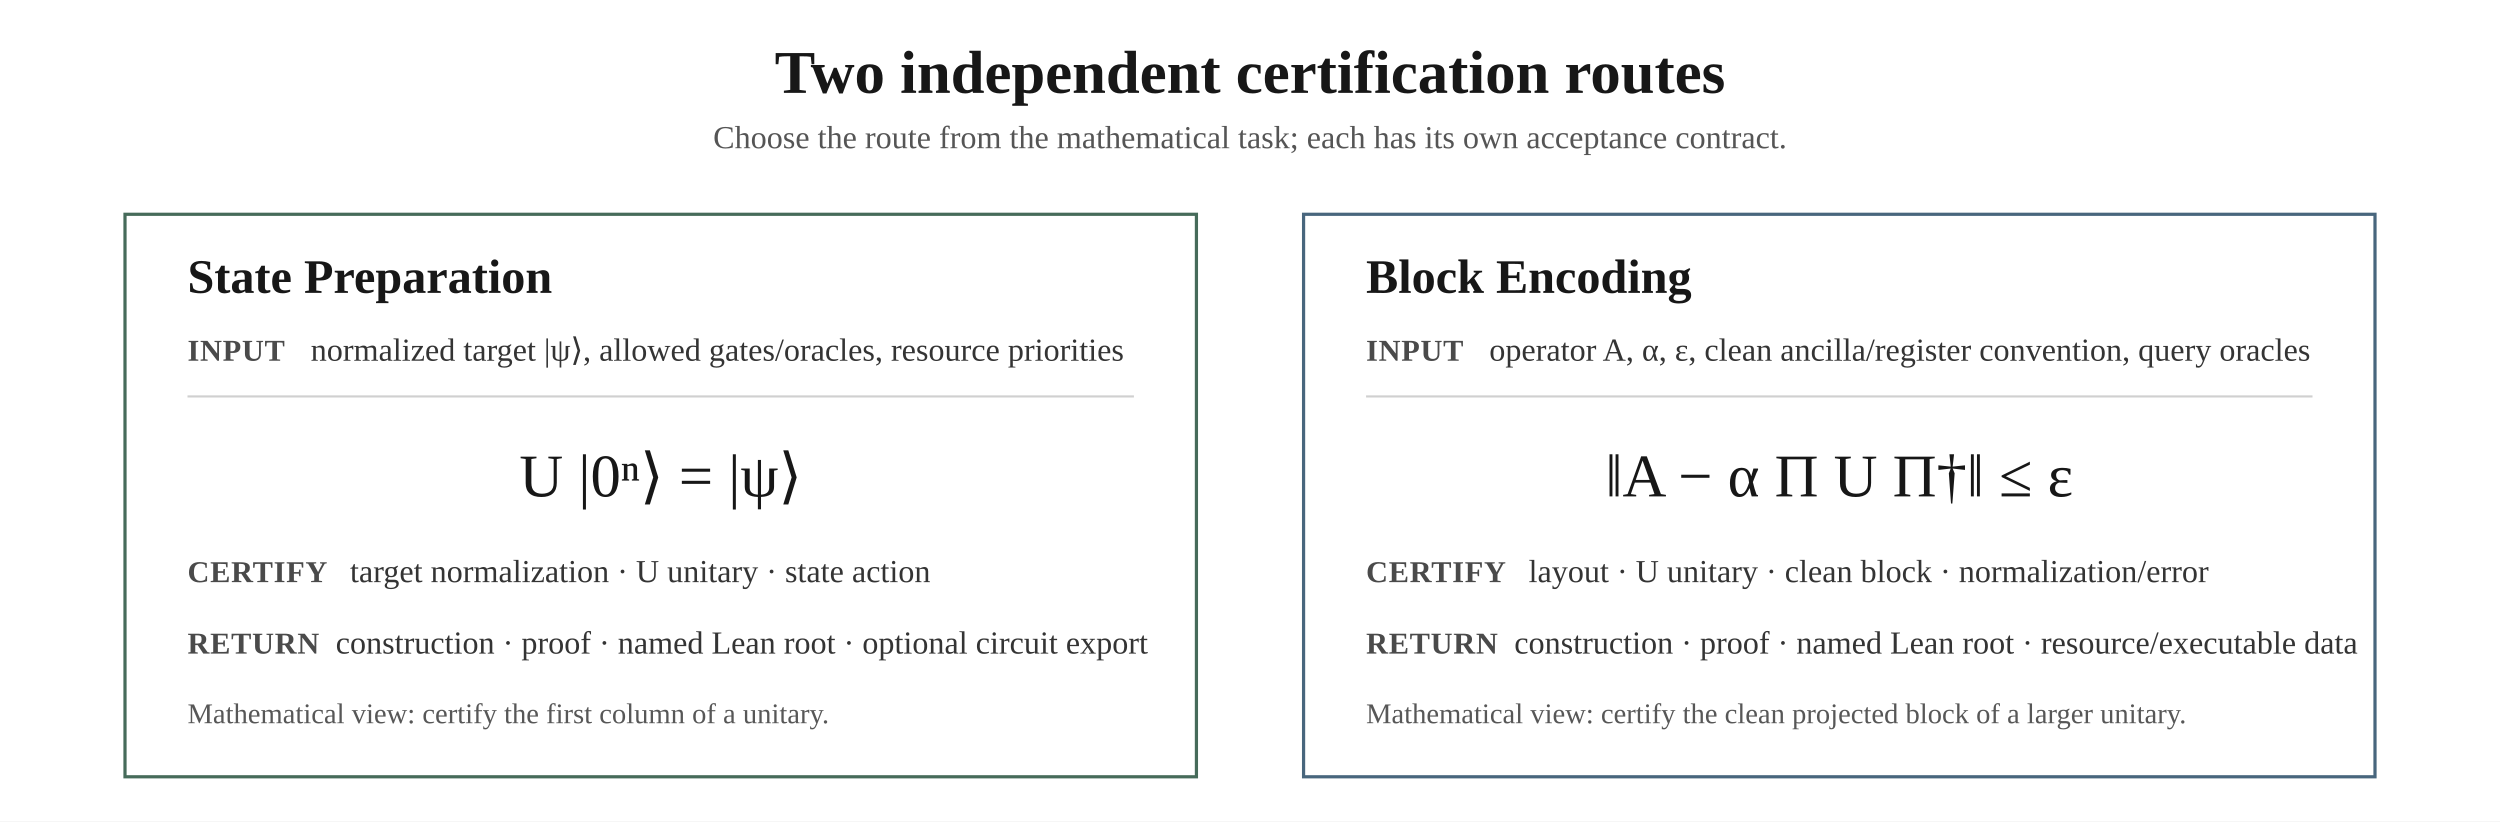
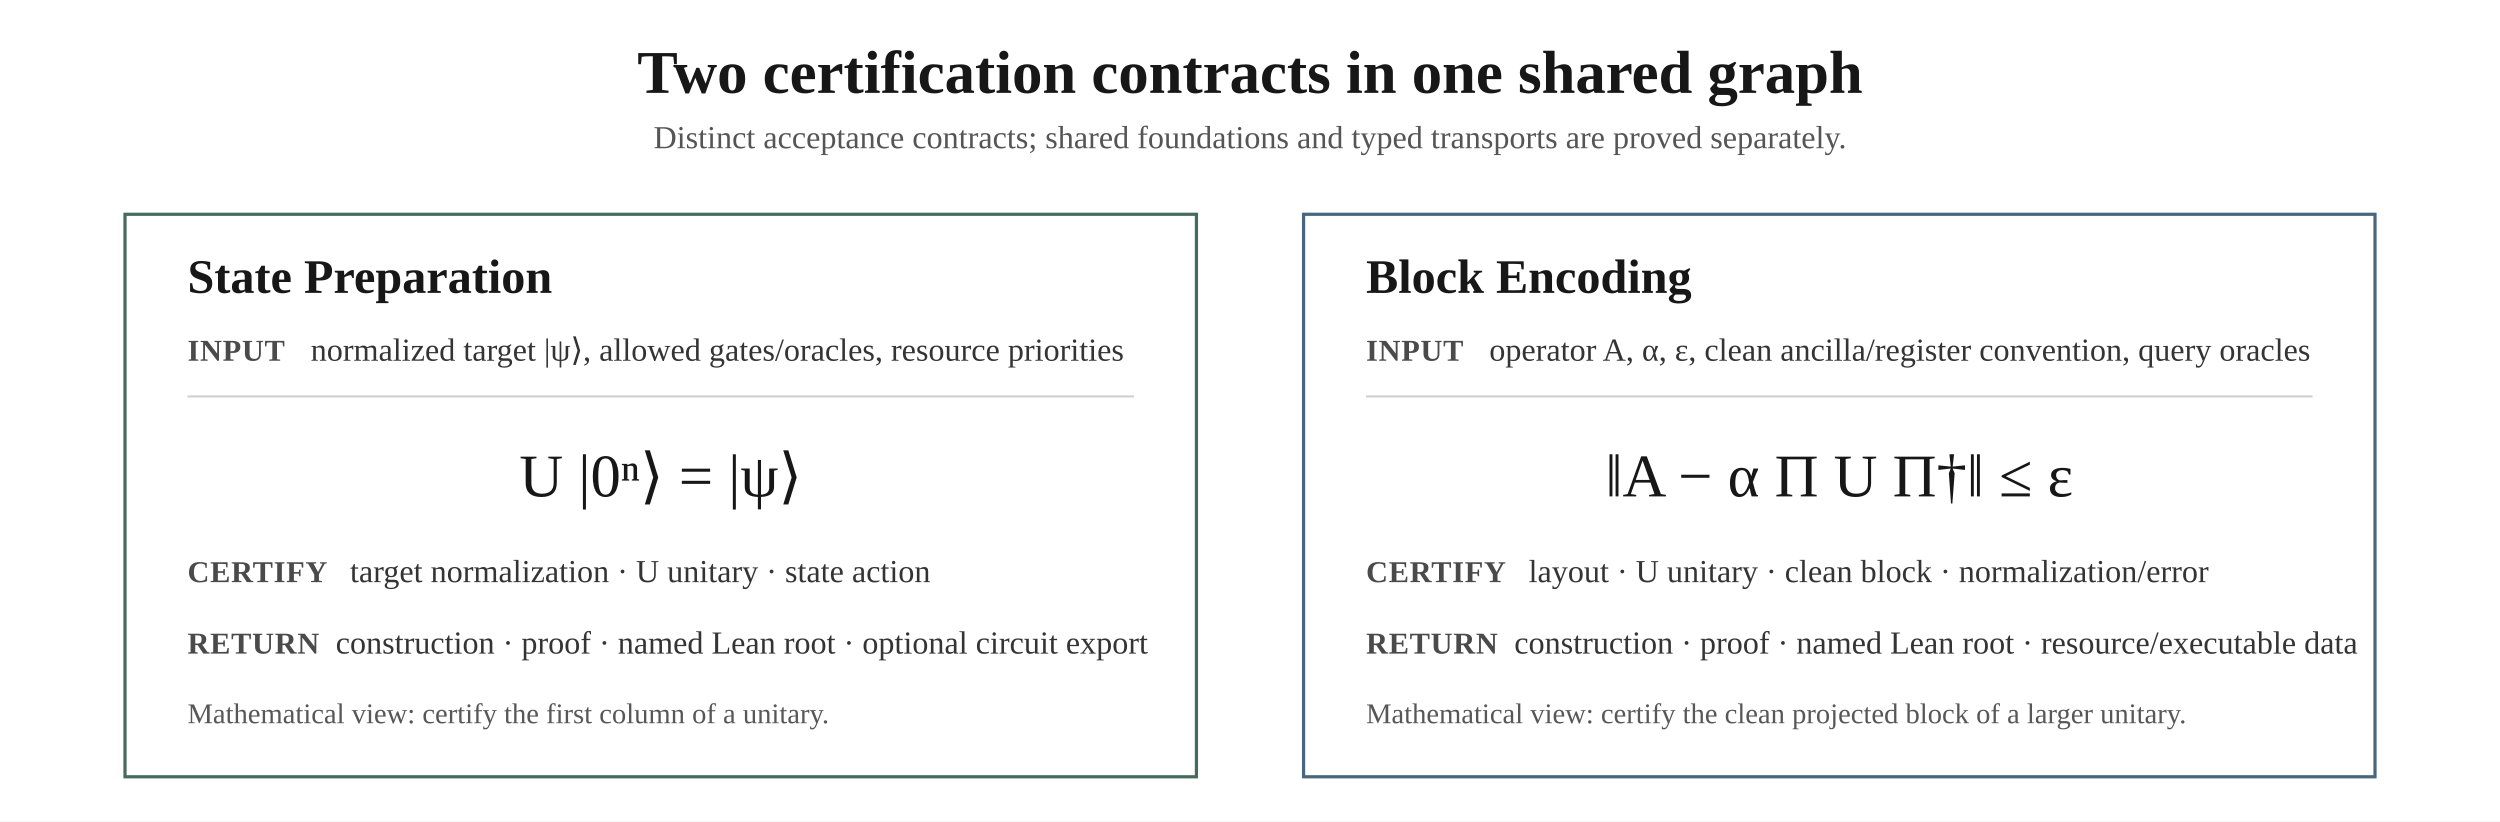
<svg xmlns="http://www.w3.org/2000/svg" width="1400" height="460" viewBox="0 0 1400 460" role="img" aria-labelledby="title desc">
  <style>
    text { font-family: "Times New Roman", Times, "Liberation Serif", serif; fill: #171717; }
    .title { font-size: 34px; font-weight: 700; }
    .subtitle { font-size: 18px; fill: #555; }
    .head { font-size: 27px; font-weight: 700; }
    .label { font-size: 17px; font-weight: 700; letter-spacing: .4px; fill: #4a4a4a; }
    .formula { font-size: 34px; }
    .body { font-size: 18px; fill: #343434; }
    .small { font-size: 16px; fill: #575757; }
    .panel { fill: #fff; stroke-width: 1.8; }
    .state { stroke: #466b5a; }
    .block { stroke: #48667d; }
    .rule { stroke: #d0d0d0; stroke-width: 1.2; }
  </style>
  <rect width="1400" height="460" fill="#ffffff" />
-   <text x="700" y="52" text-anchor="middle" class="title">Two independent certification routes</text>
-   <text x="700" y="83" text-anchor="middle" class="subtitle">Choose the route from the mathematical task; each has its own acceptance contract.</text>
+   <text x="700" y="52" text-anchor="middle" class="title">Two certification contracts in one shared graph</text>
+   <text x="700" y="83" text-anchor="middle" class="subtitle">Distinct acceptance contracts; shared foundations and typed transports are proved separately.</text>
  <rect x="70" y="120" width="600" height="315" class="panel state" />
  <text x="105" y="164" class="head">State Preparation</text>
  <text x="105" y="202" class="label">INPUT</text>
  <text x="174" y="202" class="body">normalized target |ψ⟩, allowed gates/oracles, resource priorities</text>
  <line x1="105" y1="222" x2="635" y2="222" class="rule" />
  <text x="370" y="278" text-anchor="middle" class="formula">U |0ⁿ⟩ = |ψ⟩</text>
  <text x="105" y="326" class="label">CERTIFY</text>
  <text x="196" y="326" class="body">target normalization · U unitary · state action</text>
  <text x="105" y="366" class="label">RETURN</text>
  <text x="188" y="366" class="body">construction · proof · named Lean root · optional circuit export</text>
  <text x="105" y="405" class="small">Mathematical view: certify the first column of a unitary.</text>
  <rect x="730" y="120" width="600" height="315" class="panel block" />
  <text x="765" y="164" class="head">Block Encoding</text>
  <text x="765" y="202" class="label">INPUT</text>
  <text x="834" y="202" class="body">operator A, α, ε, clean ancilla/register convention, query oracles</text>
  <line x1="765" y1="222" x2="1295" y2="222" class="rule" />
  <text x="1030" y="278" text-anchor="middle" class="formula">‖A − α Π U Π†‖ ≤ ε</text>
  <text x="765" y="326" class="label">CERTIFY</text>
  <text x="856" y="326" class="body">layout · U unitary · clean block · normalization/error</text>
  <text x="765" y="366" class="label">RETURN</text>
  <text x="848" y="366" class="body">construction · proof · named Lean root · resource/executable data</text>
  <text x="765" y="405" class="small">Mathematical view: certify the clean projected block of a larger unitary.</text>
</svg>
